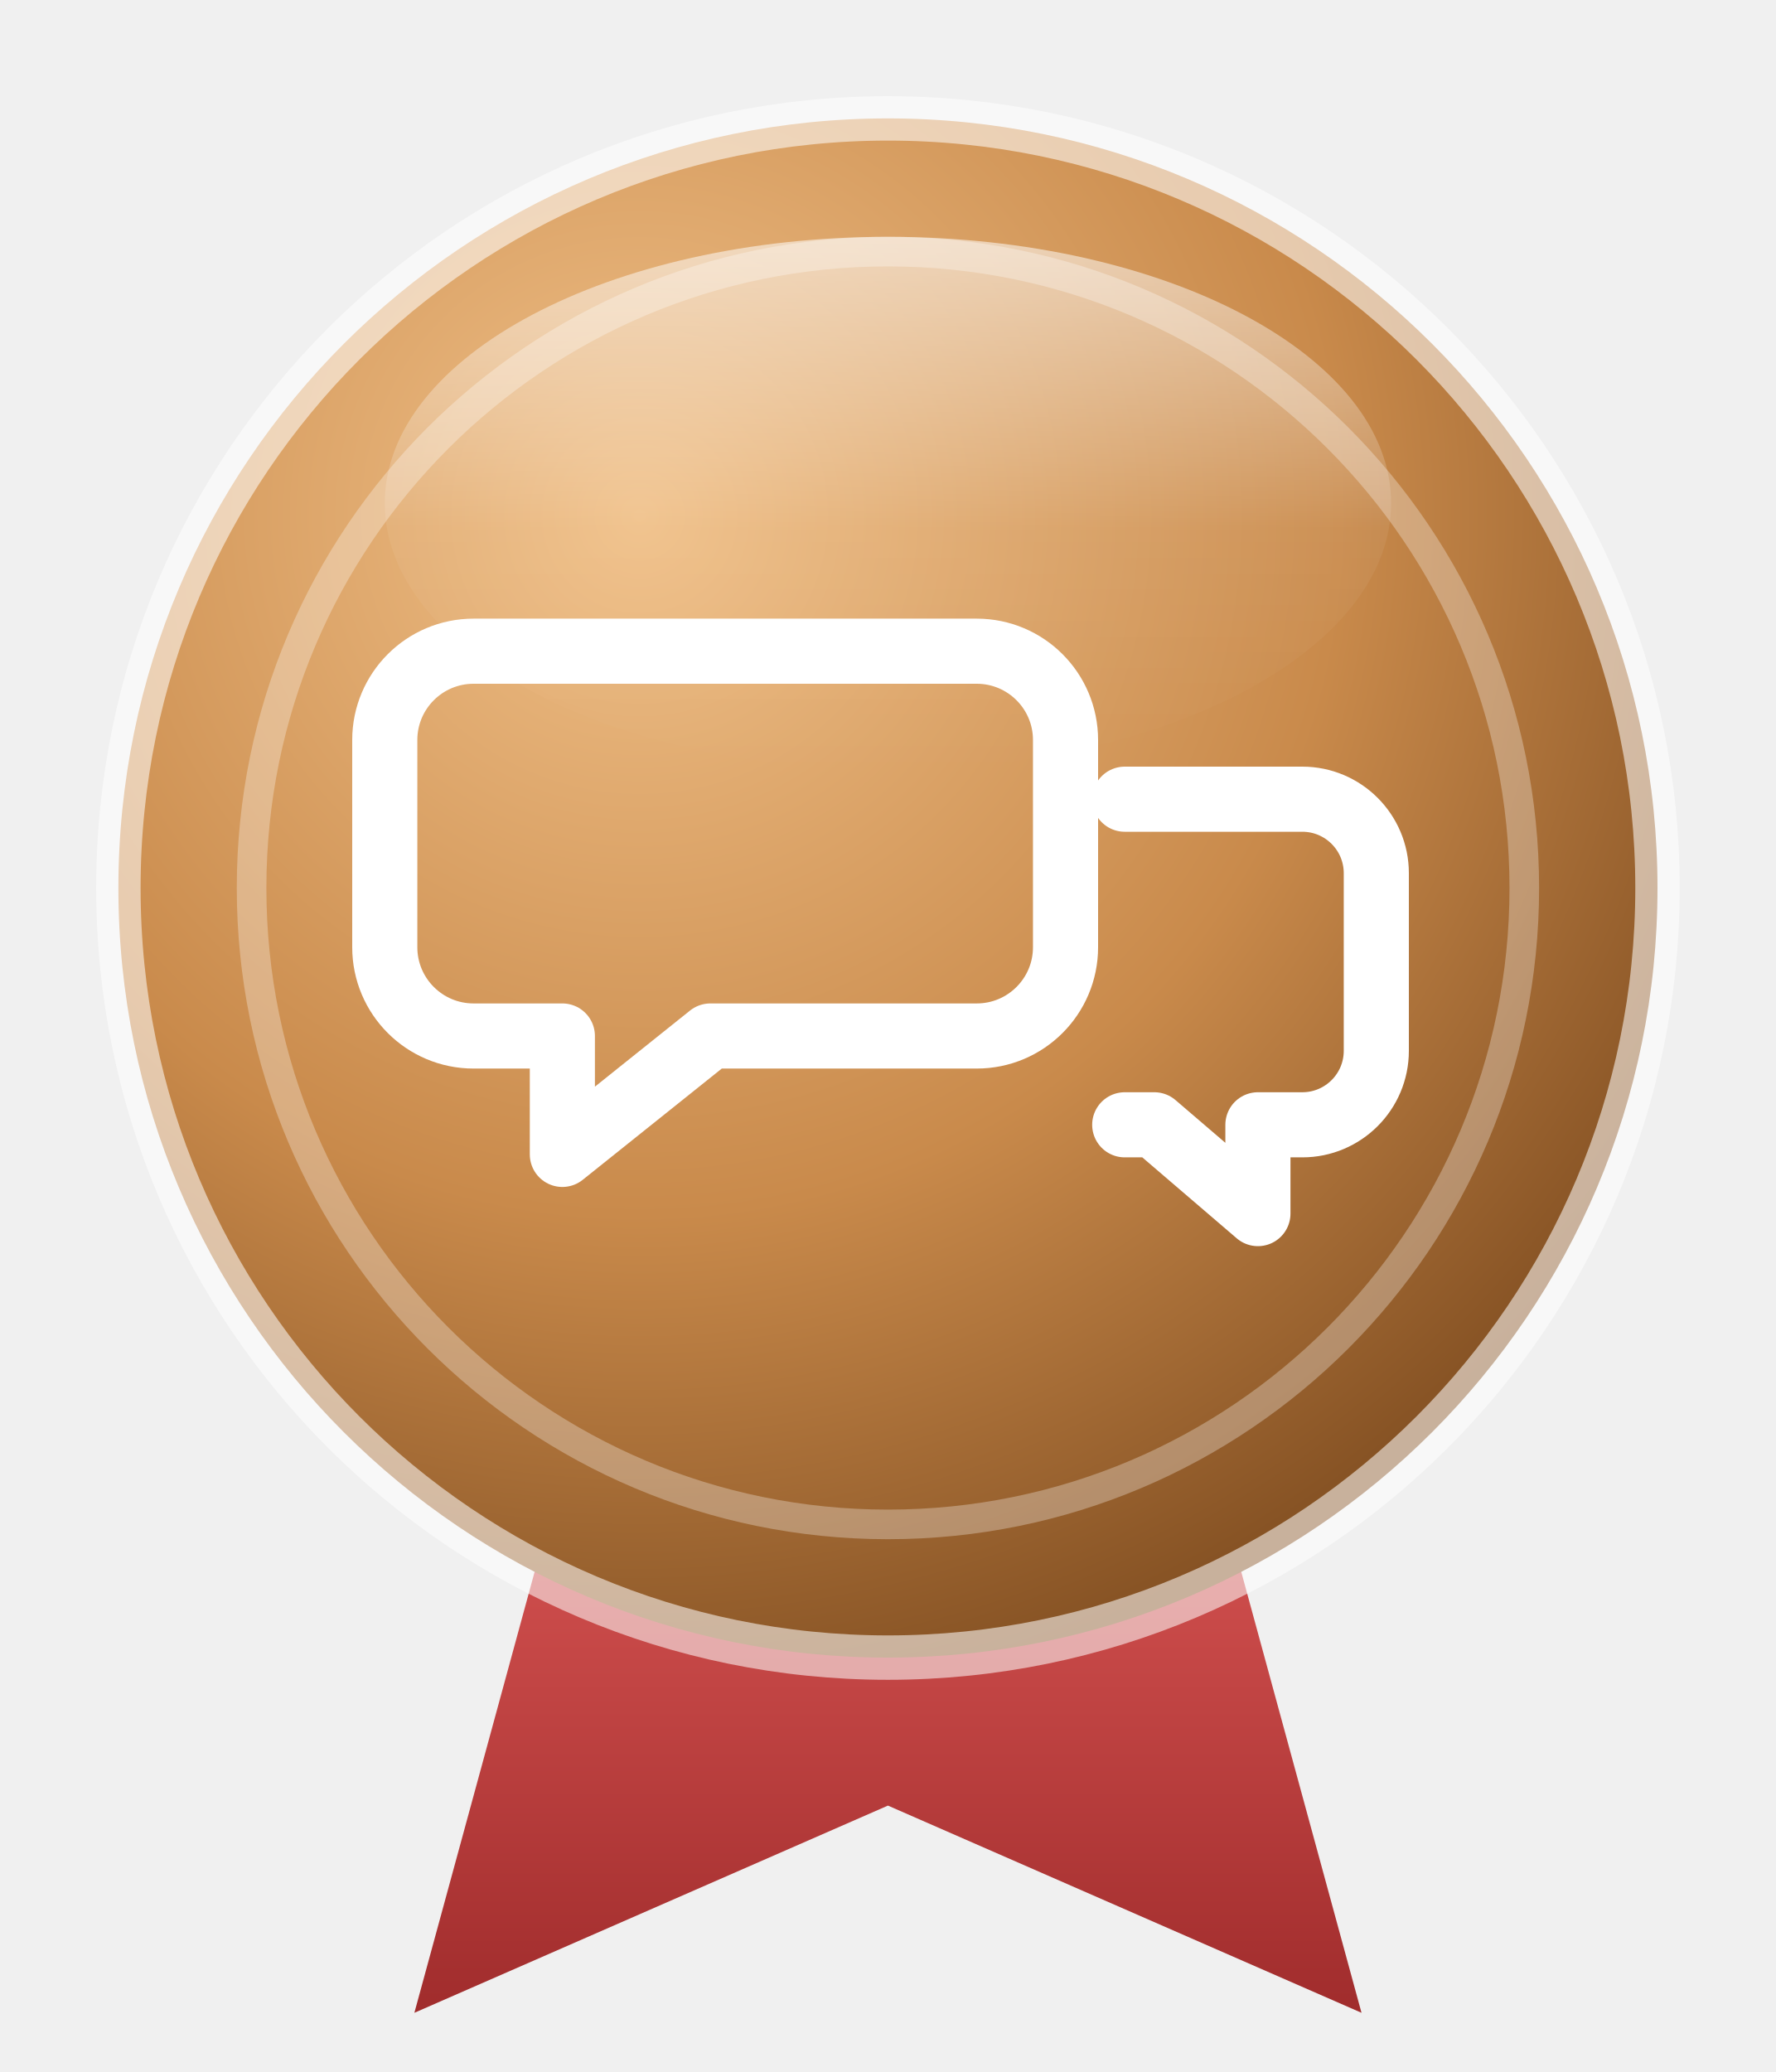
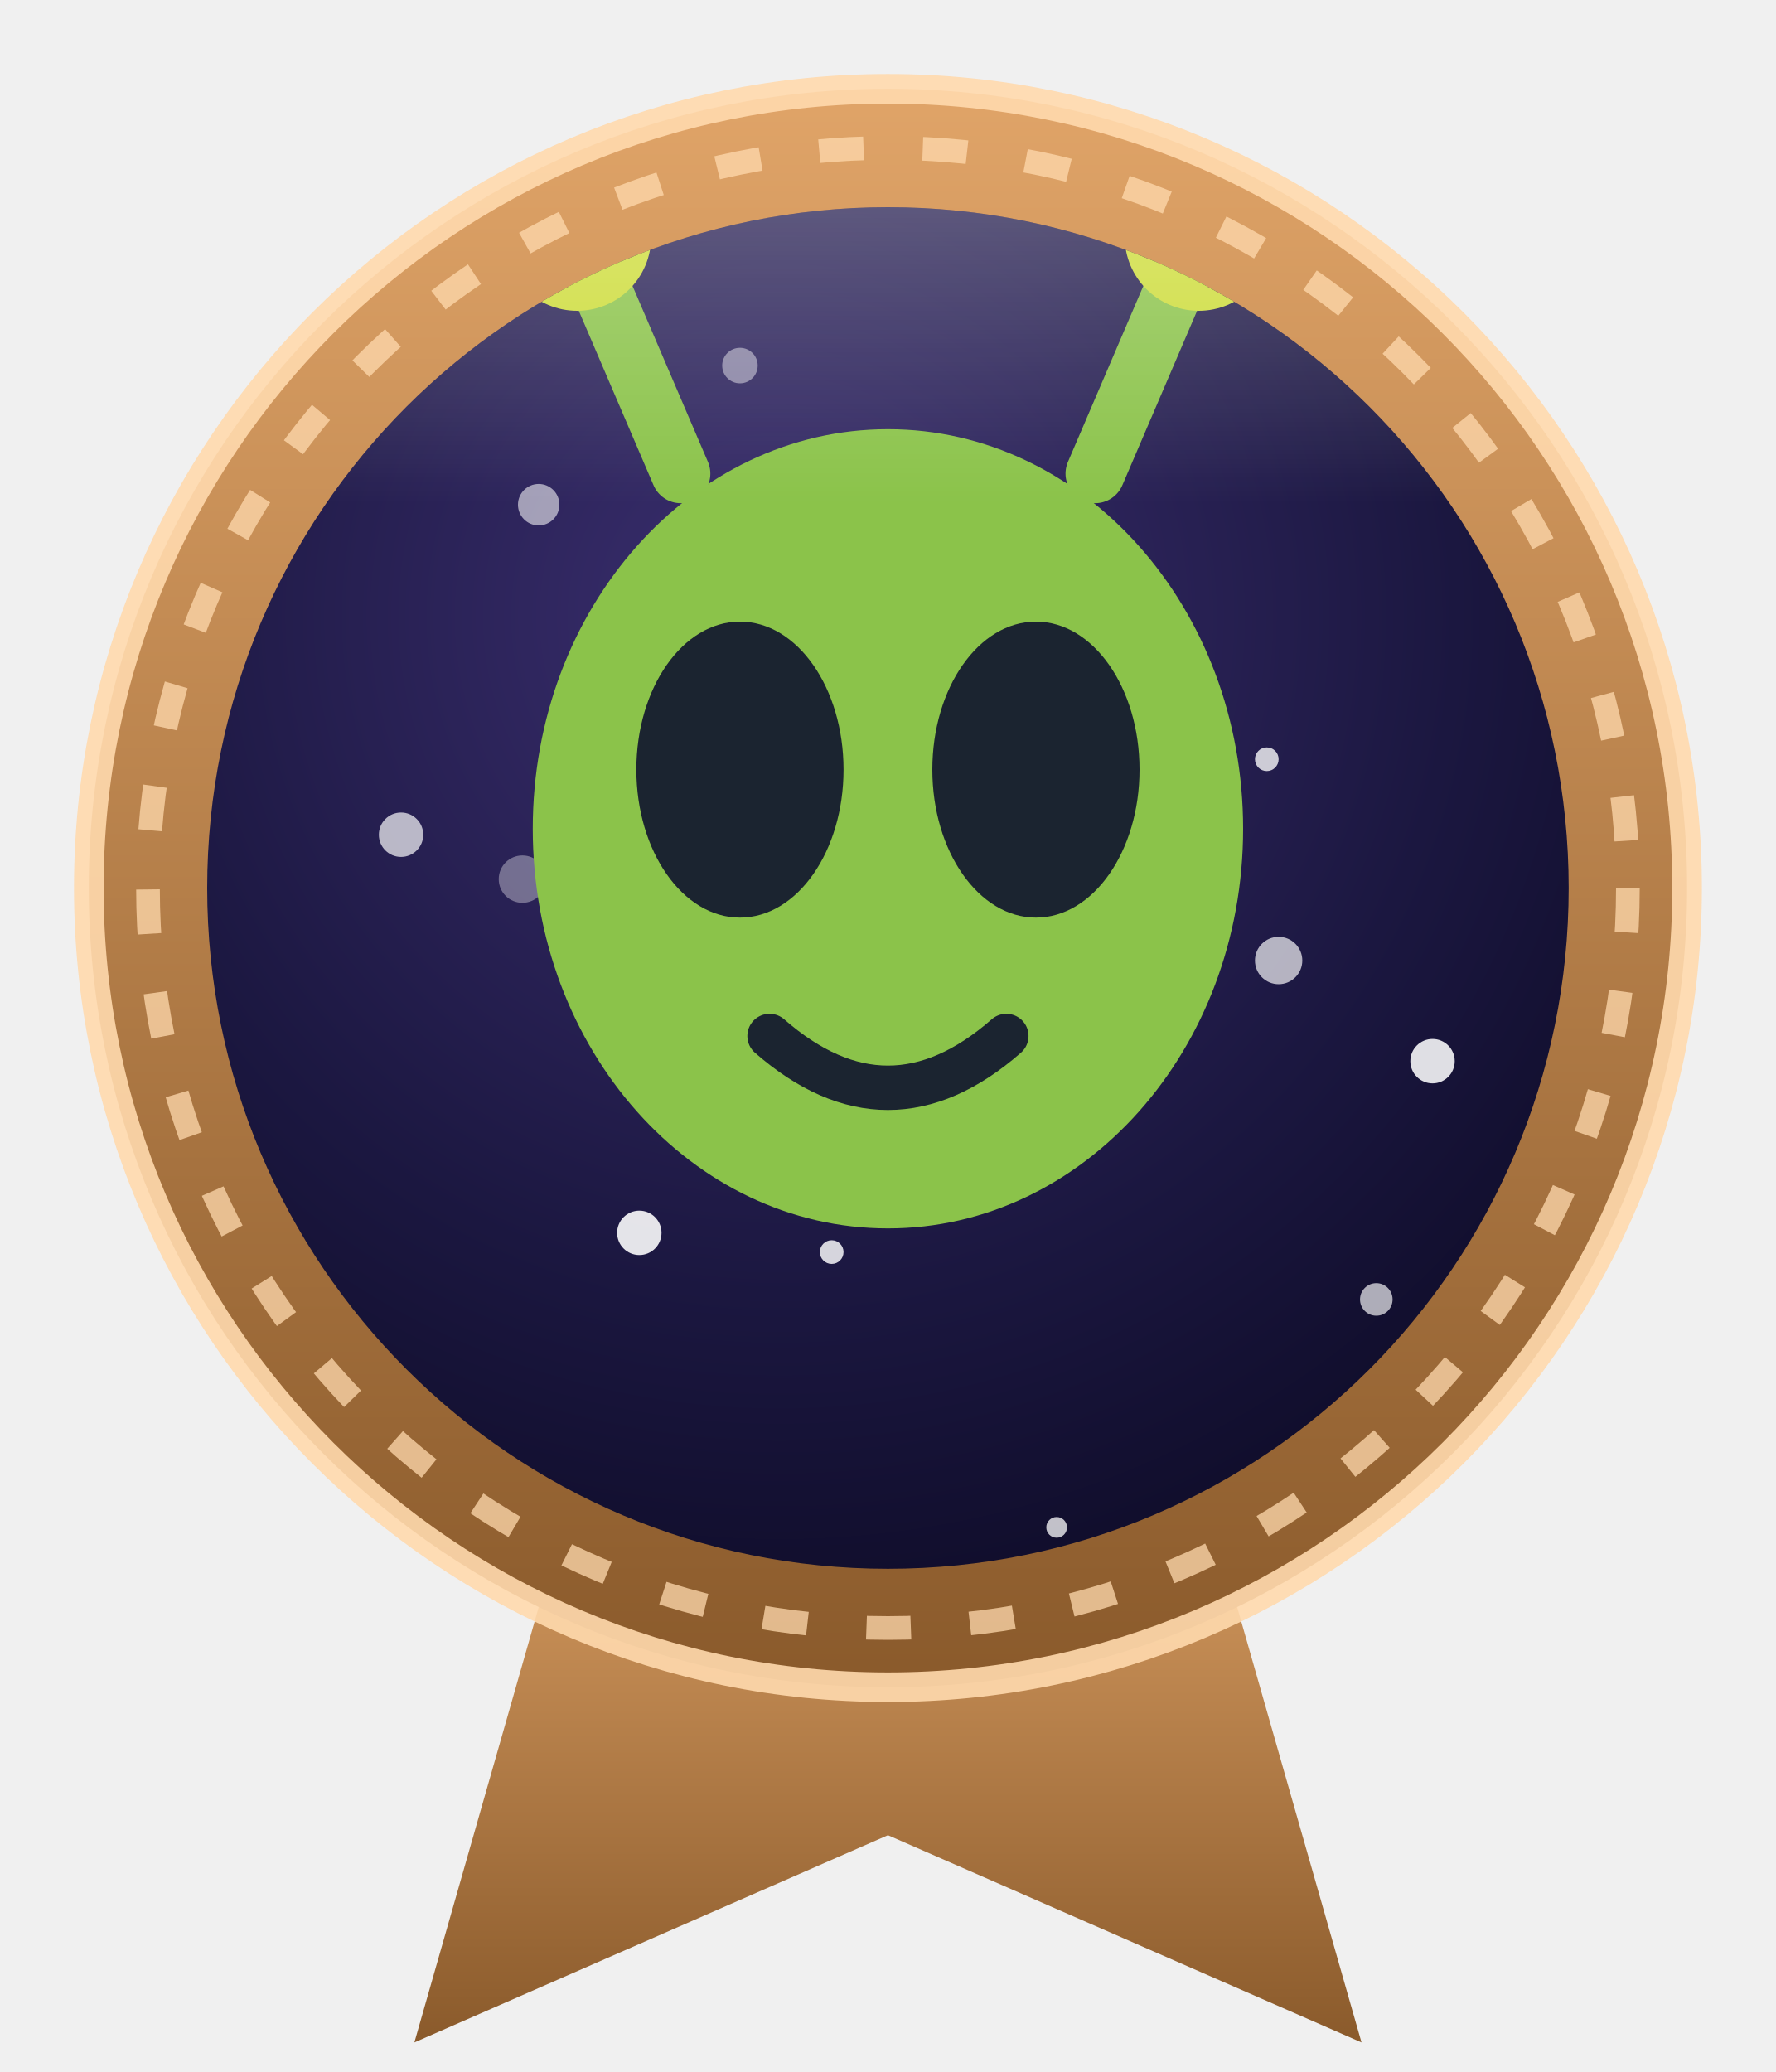
<svg xmlns="http://www.w3.org/2000/svg" viewBox="0 0 120 140" width="120" height="140" role="img">
  <defs>
-     <radialGradient id="b_first_language_switch_disc" cx="34%" cy="26%" r="82%">
-       <stop offset="0%" stop-color="#f0c088" />
-       <stop offset="55%" stop-color="#c98a4b" />
-       <stop offset="100%" stop-color="#7c4a1e" />
+     <radialGradient id="b_first_language_switch_sky" cx="42%" cy="30%" r="86%">
+       <stop offset="0%" stop-color="#3b2f70" />
+       <stop offset="58%" stop-color="#1b1740" />
+       <stop offset="100%" stop-color="#0a0820" />
    </radialGradient>
+     <linearGradient id="b_first_language_switch_ring" x1="0" y1="0" x2="0" y2="1">
+       <stop offset="0%" stop-color="#e0a468" />
+       <stop offset="100%" stop-color="#8a5a2b" />
+     </linearGradient>
    <linearGradient id="b_first_language_switch_sheen" x1="0" y1="0" x2="0" y2="1">
-       <stop offset="0%" stop-color="#fff" stop-opacity="0.55" />
-       <stop offset="55%" stop-color="#fff" stop-opacity="0.06" />
-       <stop offset="100%" stop-color="#fff" stop-opacity="0" />
+       <stop offset="0%" stop-color="#fff" stop-opacity="0.30" />
+       <stop offset="60%" stop-color="#fff" stop-opacity="0" />
    </linearGradient>
-     <linearGradient id="b_first_language_switch_rib" x1="0" y1="0" x2="0" y2="1">
-       <stop offset="0%" stop-color="#e35d5b" />
-       <stop offset="100%" stop-color="#a02c2c" />
-     </linearGradient>
+     <clipPath id="b_first_language_switch_disc">
+       <circle cx="60" cy="60" r="46" />
+     </clipPath>
  </defs>
-   <path d="M40 92 L28 136 L60 122 L92 136 L80 92 Z" fill="url(#b_first_language_switch_rib)" />
-   <circle cx="60" cy="60" r="52" fill="url(#b_first_language_switch_disc)" />
-   <circle cx="60" cy="60" r="52" fill="none" stroke="#fff" stroke-opacity="0.55" stroke-width="3" />
-   <circle cx="60" cy="60" r="43" fill="none" stroke="#fff" stroke-opacity="0.30" stroke-width="2" />
-   <g transform="translate(10,10) scale(1.0)" fill="none" stroke="#fff" stroke-width="4.4" stroke-linecap="round" stroke-linejoin="round">
-     <path d="M22 34 h34 a6 6 0 0 1 6 6 v14 a6 6 0 0 1-6 6 H38 l-10 8 v-8 h-6 a6 6 0 0 1-6-6 V40 a6 6 0 0 1 6-6 Z" />
-     <path d="M66 44 h12 a5 5 0 0 1 5 5 v12 a5 5 0 0 1-5 5 h-3 v6 l-7-6 h-2" />
+   <path d="M40 96 L28 138 L60 124 L92 138 L80 96 Z" fill="url(#b_first_language_switch_ring)" />
+   <circle cx="60" cy="60" r="54" fill="url(#b_first_language_switch_ring)" />
+   <circle cx="60" cy="60" r="54" fill="none" stroke="#ffd9ad" stroke-width="2" stroke-opacity="0.9" />
+   <circle cx="60" cy="60" r="50" fill="none" stroke="#ffd9ad" stroke-width="1.6" stroke-dasharray="3 4" stroke-opacity="0.75" />
+   <circle cx="60" cy="60" r="46" fill="url(#b_first_language_switch_sky)" />
+   <g clip-path="url(#b_first_language_switch_disc)">
+     <circle cx="96.8" cy="71.7" r="1.5" fill="#fff" opacity="0.86" />
+     <circle cx="43.2" cy="83.3" r="1.5" fill="#fff" opacity="0.88" />
+     <circle cx="56.2" cy="84.6" r="0.8" fill="#fff" opacity="0.82" />
+     <circle cx="36.4" cy="34.1" r="1.4" fill="#fff" opacity="0.56" />
+     <circle cx="27.1" cy="56.4" r="1.5" fill="#fff" opacity="0.68" />
+     <circle cx="48.3" cy="51.8" r="0.9" fill="#fff" opacity="0.77" />
+     <circle cx="71.0" cy="50.4" r="1.1" fill="#fff" opacity="0.90" />
+     <circle cx="86.4" cy="64.9" r="1.6" fill="#fff" opacity="0.67" />
+     <circle cx="65.4" cy="35.7" r="1.4" fill="#fff" opacity="0.87" />
+     <circle cx="35.3" cy="59.4" r="1.6" fill="#fff" opacity="0.35" />
+     <circle cx="71.4" cy="103.2" r="0.7" fill="#fff" opacity="0.74" />
+     <circle cx="73.0" cy="34.5" r="0.7" fill="#fff" opacity="0.41" />
+     <circle cx="93.0" cy="87.8" r="1.1" fill="#fff" opacity="0.66" />
+     <circle cx="71.4" cy="43.8" r="1.1" fill="#fff" opacity="0.77" />
+     <circle cx="50.0" cy="24.7" r="1.2" fill="#fff" opacity="0.44" />
+     <circle cx="85.6" cy="51.3" r="0.8" fill="#fff" opacity="0.77" />
+     <g>
+       <ellipse cx="60" cy="56" rx="24" ry="27" fill="#8bc34a" />
+       <ellipse cx="50" cy="52" rx="7" ry="10" fill="#1b2430" />
+       <ellipse cx="70" cy="52" rx="7" ry="10" fill="#1b2430" />
+       <path d="M52 70 q8 7 16 0" stroke="#1b2430" stroke-width="3" fill="none" stroke-linecap="round" />
+       <path d="M46 32 L40 18" stroke="#8bc34a" stroke-width="4" stroke-linecap="round" />
+       <path d="M74 32 L80 18" stroke="#8bc34a" stroke-width="4" stroke-linecap="round" />
+       <circle cx="39" cy="16" r="5" fill="#cddc39" />
+       <circle cx="81" cy="16" r="5" fill="#cddc39" />
+     </g>
+     <ellipse cx="60" cy="30" rx="40" ry="20" fill="url(#b_first_language_switch_sheen)" />
  </g>
-   <ellipse cx="60" cy="34" rx="34" ry="18" fill="url(#b_first_language_switch_sheen)" />
</svg>
